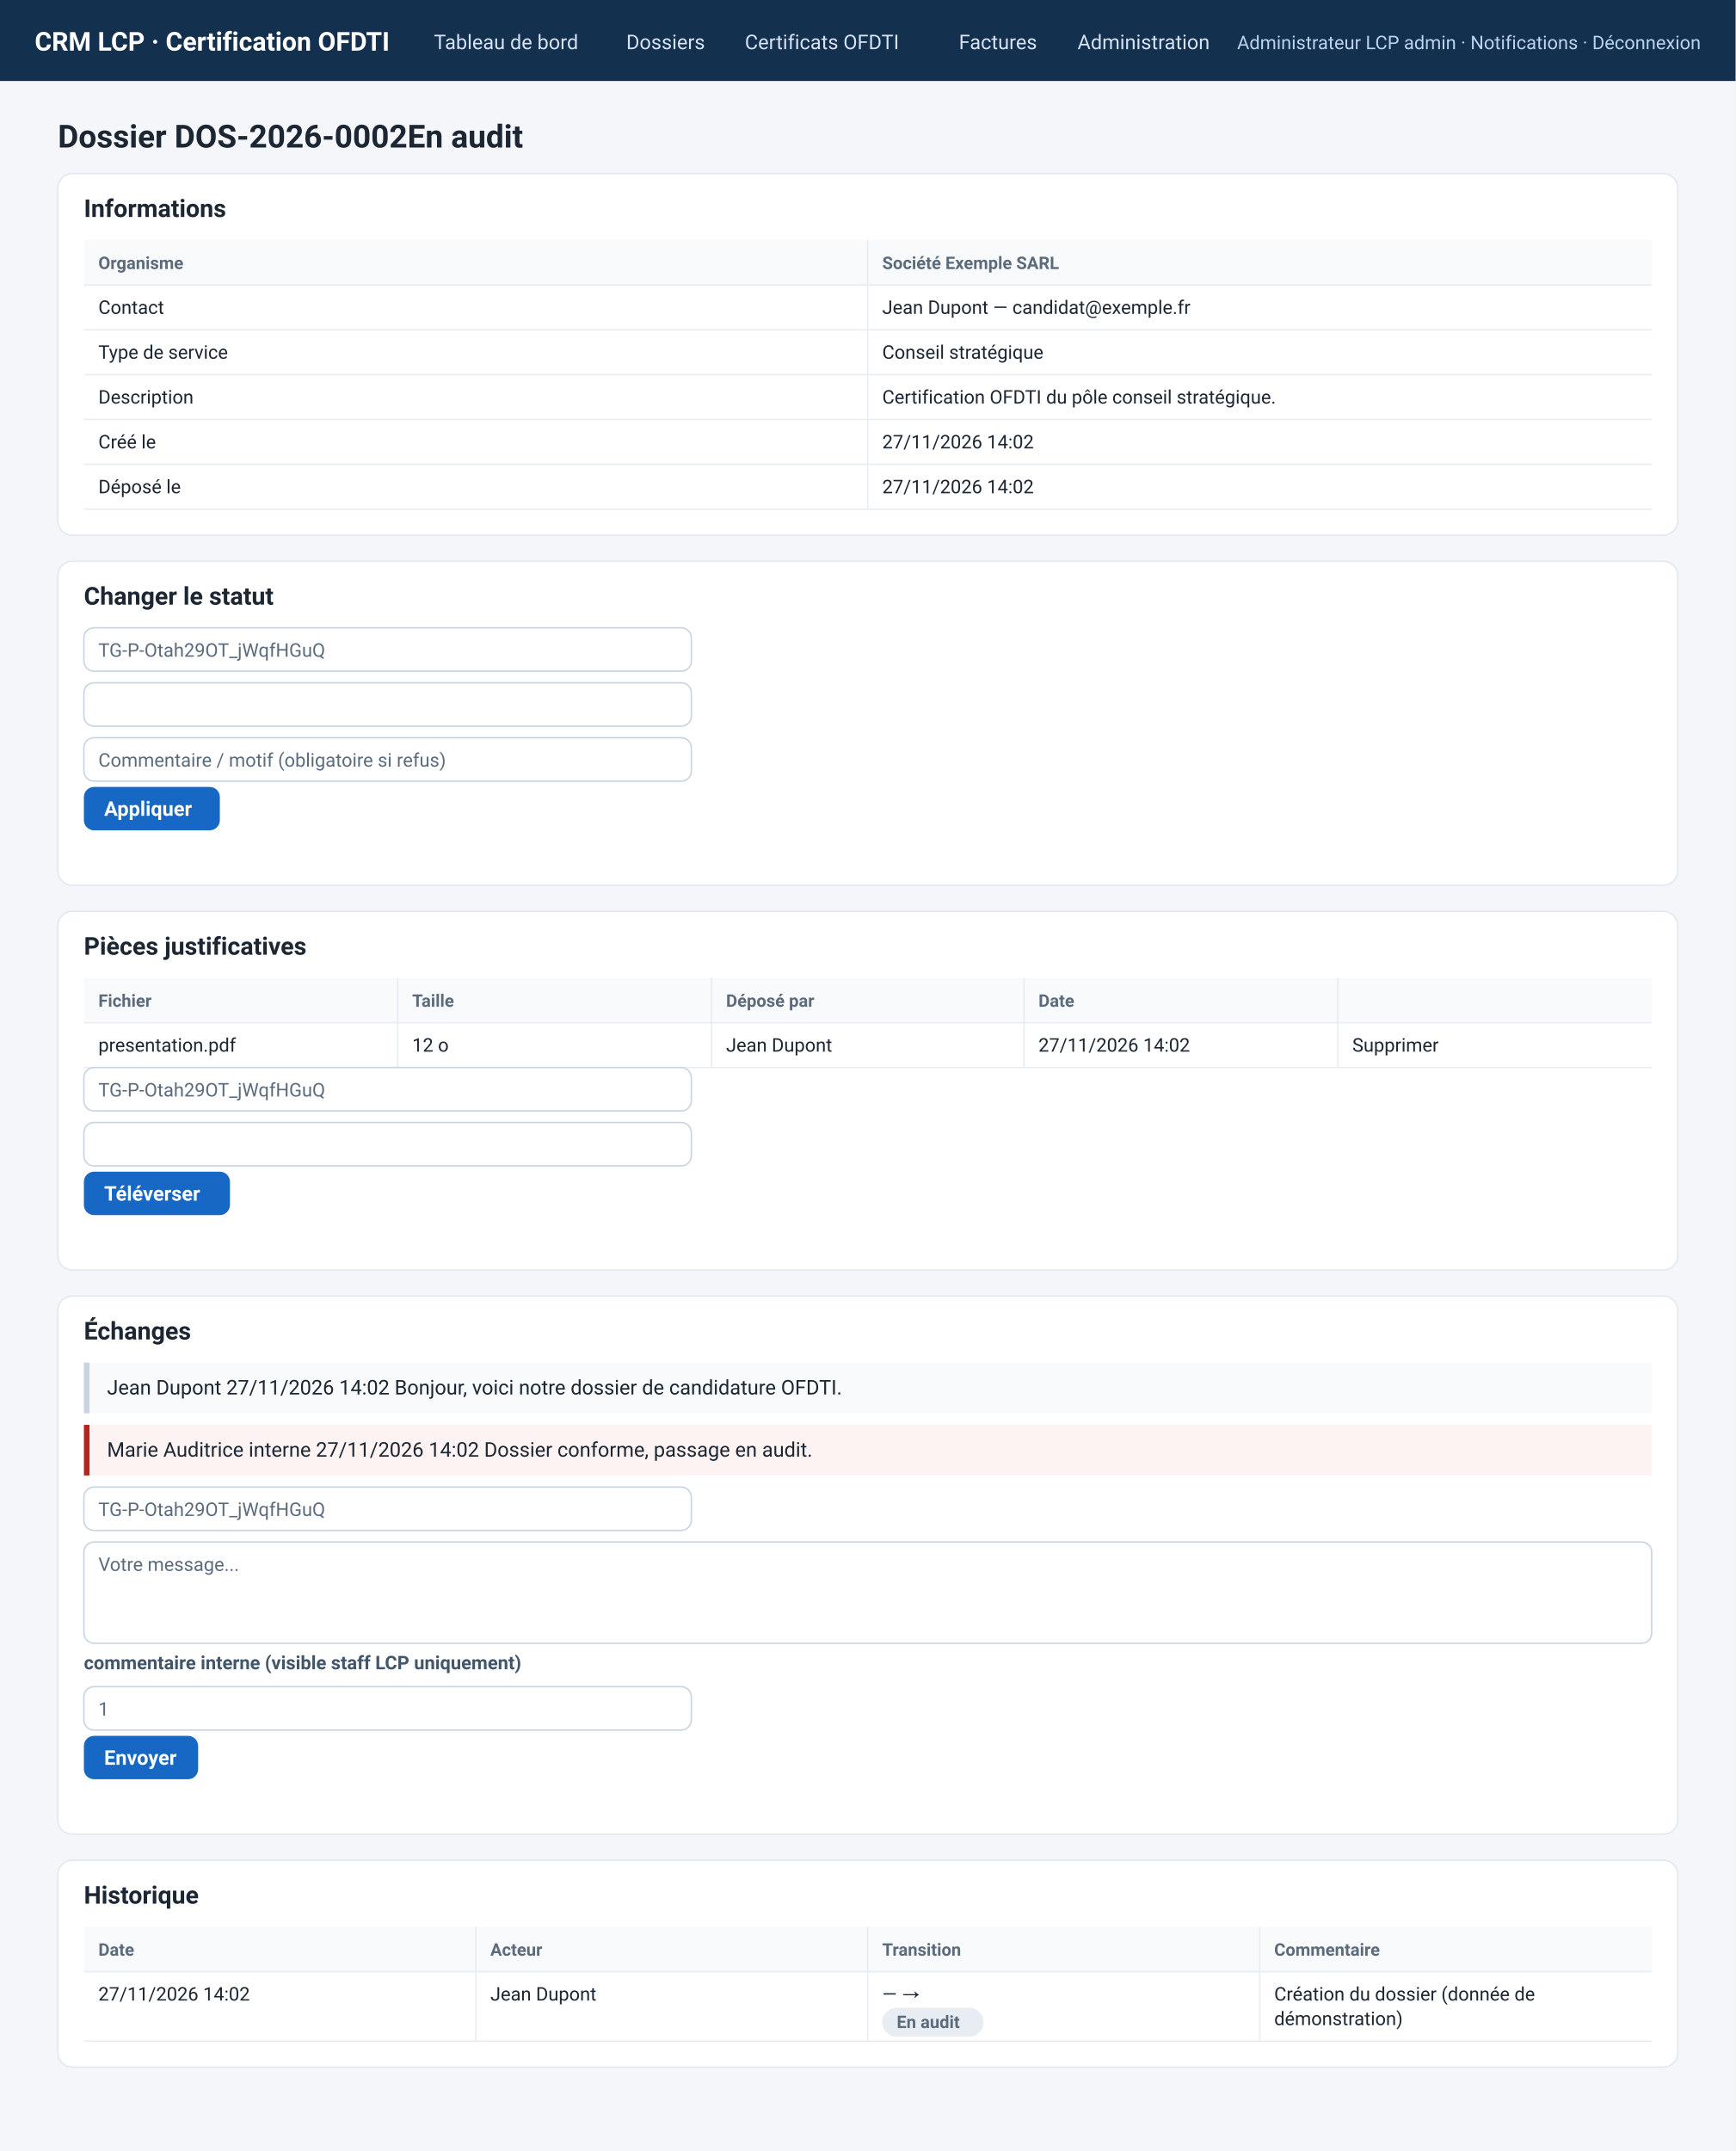
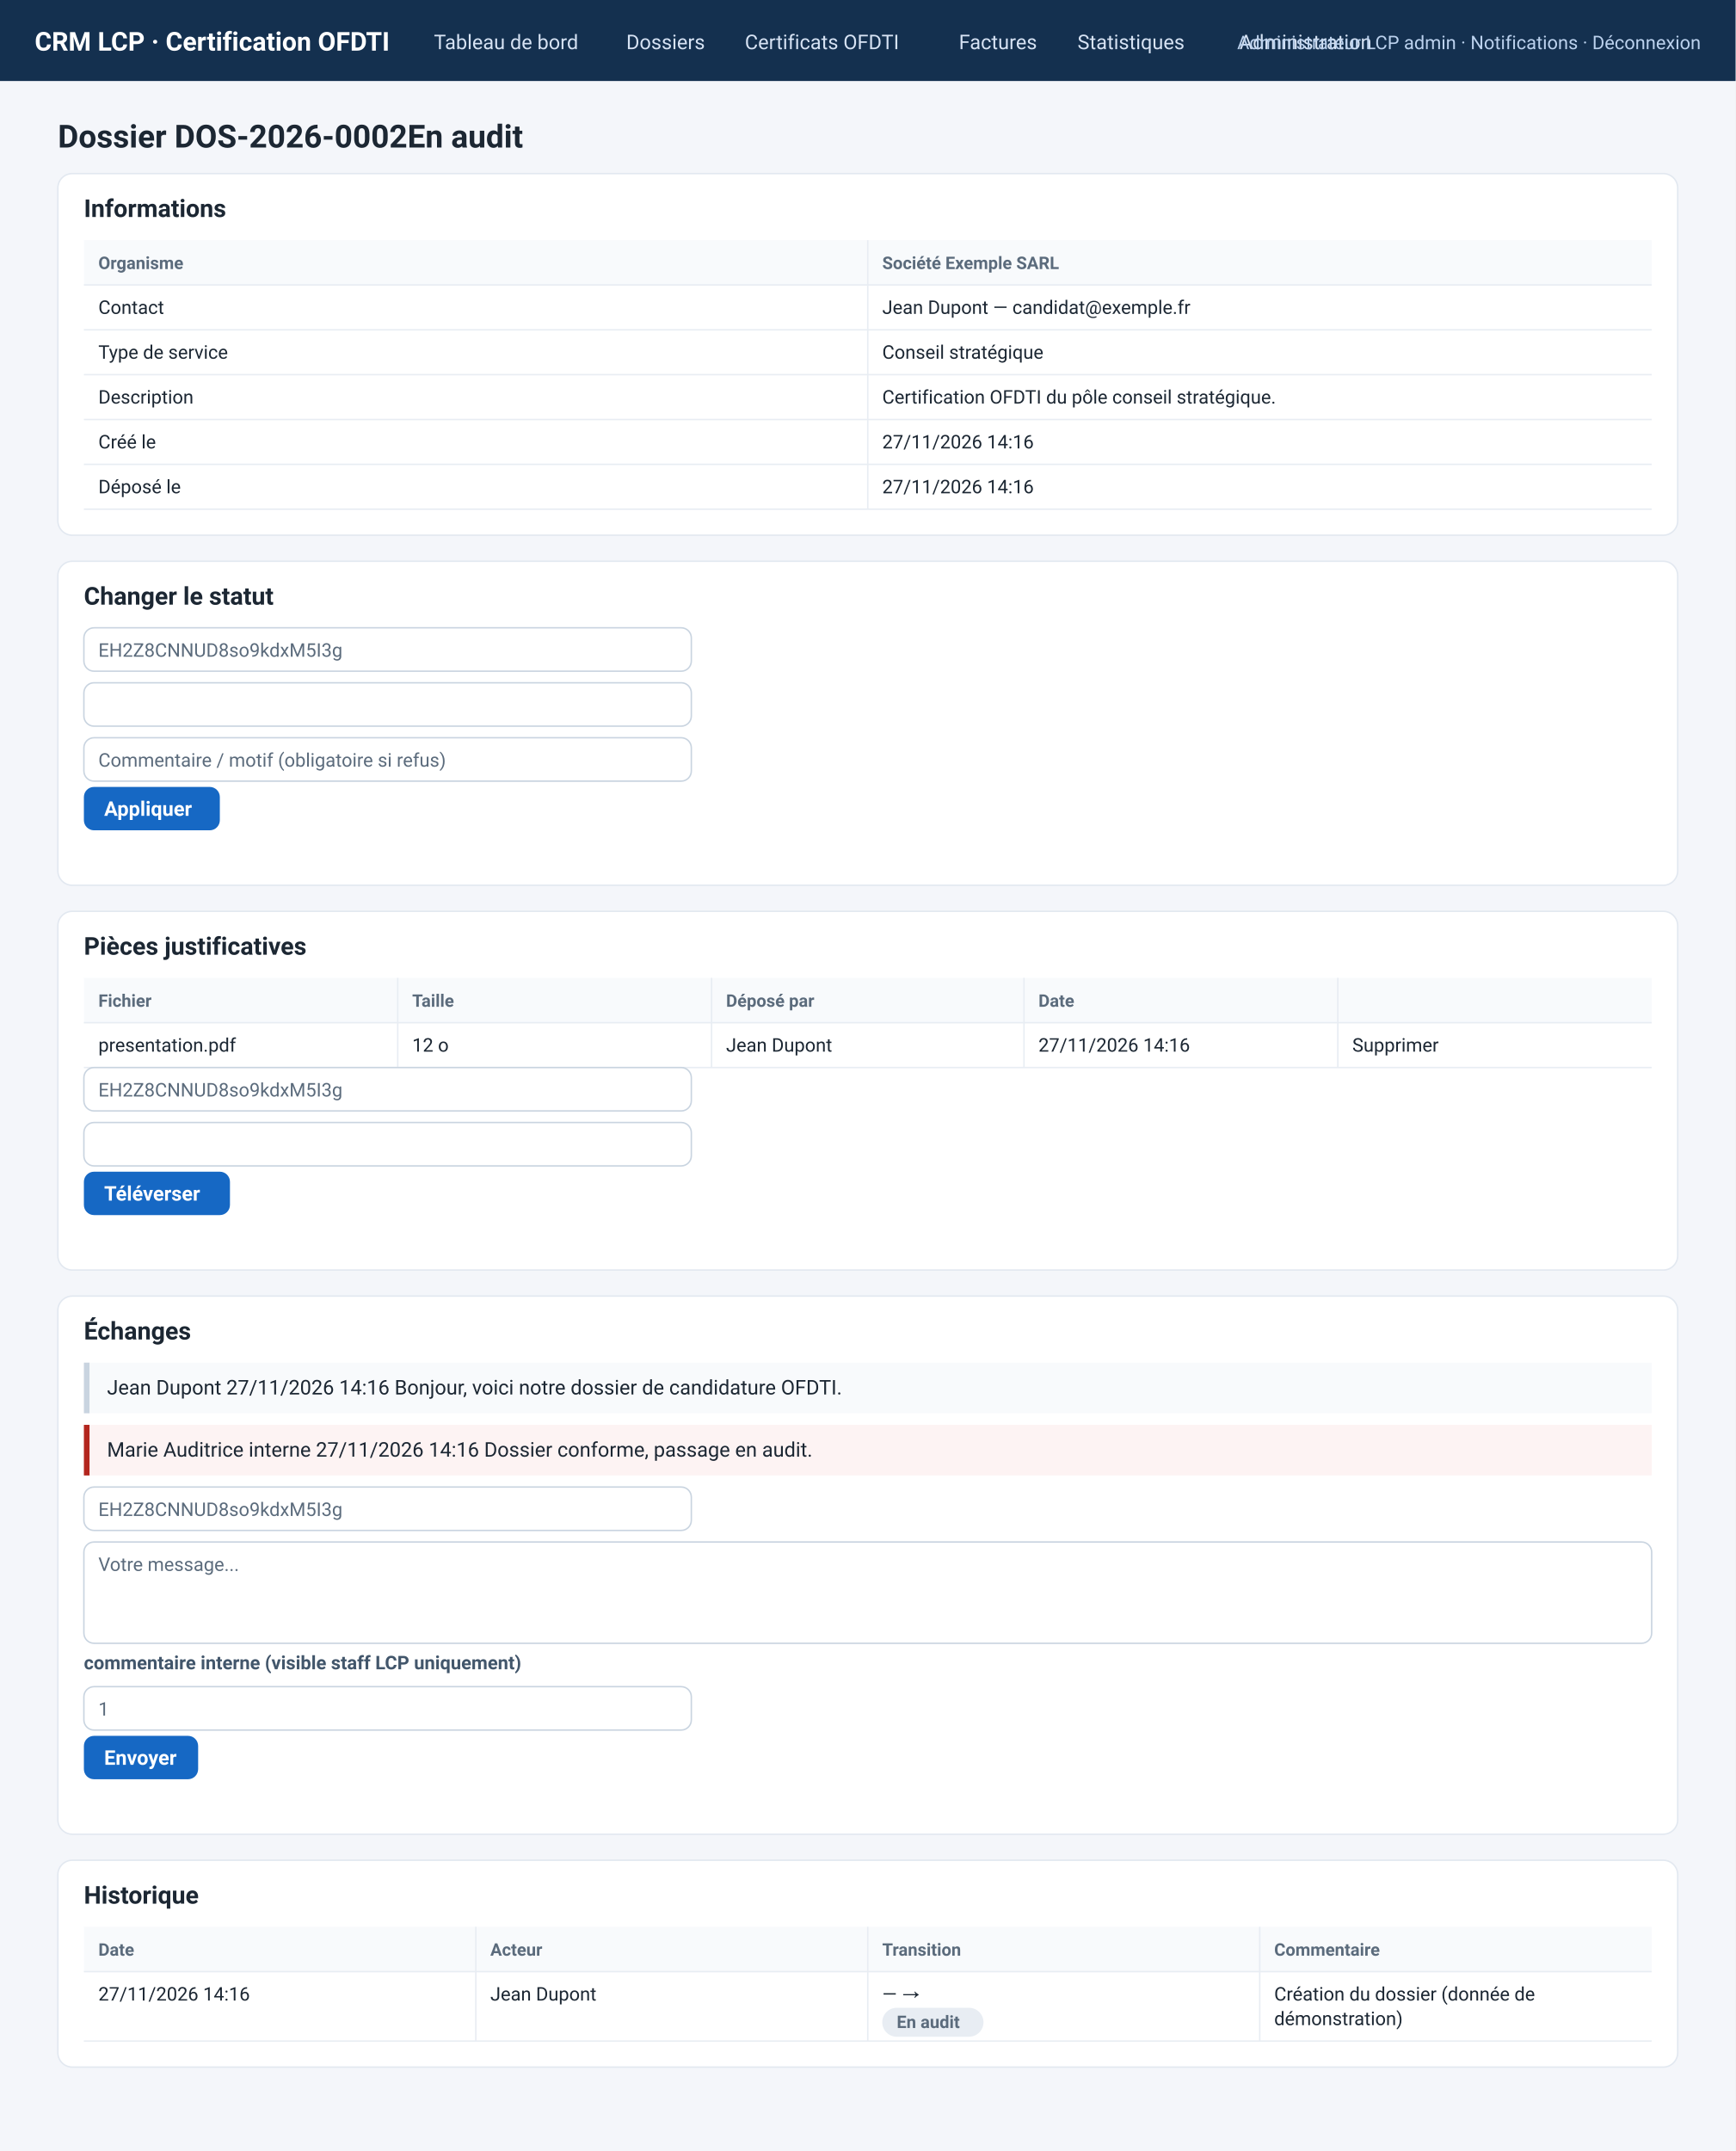
<svg xmlns="http://www.w3.org/2000/svg" width="1200" height="1487" viewBox="0 0 1200 1487">
  <rect width="1200" height="1487" fill="#f4f6fa" />
  <rect x="0" y="0" width="1200" height="56" fill="#14304f" rx="0" />
  <text x="24" y="35" font-size="18" fill="#ffffff" font-weight="bold" font-family="Segoe UI, Roboto, Helvetica, Arial, sans-serif" text-anchor="start">CRM LCP · Certification OFDTI</text>
  <text x="300" y="34" font-size="14" fill="#d7e3f4" font-weight="normal" font-family="Segoe UI, Roboto, Helvetica, Arial, sans-serif" text-anchor="start">Tableau de bord</text>
  <text x="433" y="34" font-size="14" fill="#d7e3f4" font-weight="normal" font-family="Segoe UI, Roboto, Helvetica, Arial, sans-serif" text-anchor="start">Dossiers</text>
  <text x="515" y="34" font-size="14" fill="#d7e3f4" font-weight="normal" font-family="Segoe UI, Roboto, Helvetica, Arial, sans-serif" text-anchor="start">Certificats OFDTI</text>
  <text x="663" y="34" font-size="14" fill="#d7e3f4" font-weight="normal" font-family="Segoe UI, Roboto, Helvetica, Arial, sans-serif" text-anchor="start">Factures</text>
-   <text x="745" y="34" font-size="14" fill="#d7e3f4" font-weight="normal" font-family="Segoe UI, Roboto, Helvetica, Arial, sans-serif" text-anchor="start">Administration</text>
+   <text x="745" y="34" font-size="14" fill="#d7e3f4" font-weight="normal" font-family="Segoe UI, Roboto, Helvetica, Arial, sans-serif" text-anchor="start">Statistiques</text>
+   <text x="857" y="34" font-size="14" fill="#d7e3f4" font-weight="normal" font-family="Segoe UI, Roboto, Helvetica, Arial, sans-serif" text-anchor="start">Administration</text>
  <text x="1176" y="34" font-size="13" fill="#bcd2ee" font-weight="normal" font-family="Segoe UI, Roboto, Helvetica, Arial, sans-serif" text-anchor="end">Administrateur LCP admin · Notifications · Déconnexion</text>
  <text x="40" y="102" font-size="22" fill="#1c2733" font-weight="bold" font-family="Segoe UI, Roboto, Helvetica, Arial, sans-serif" text-anchor="start">Dossier DOS-2026-0002En audit</text>
  <rect x="40" y="120" width="1120" height="250" fill="#ffffff" rx="10" stroke="#e2e8f0" stroke-width="1" />
  <text x="58" y="150" font-size="17" fill="#1c2733" font-weight="bold" font-family="Segoe UI, Roboto, Helvetica, Arial, sans-serif" text-anchor="start">Informations</text>
  <rect x="58" y="166" width="1084" height="31" fill="#f8fafc" rx="0" />
  <text x="68" y="186" font-size="12" fill="#5b6b7c" font-weight="bold" font-family="Segoe UI, Roboto, Helvetica, Arial, sans-serif" text-anchor="start">Organisme</text>
  <text x="610" y="186" font-size="12" fill="#5b6b7c" font-weight="bold" font-family="Segoe UI, Roboto, Helvetica, Arial, sans-serif" text-anchor="start">Société Exemple SARL</text>
  <line x1="600" y1="166" x2="600" y2="197" stroke="#e8edf3" stroke-width="1" />
  <line x1="58" y1="197" x2="1142" y2="197" stroke="#e8edf3" stroke-width="1" />
  <text x="68" y="217" font-size="13" fill="#1c2733" font-weight="normal" font-family="Segoe UI, Roboto, Helvetica, Arial, sans-serif" text-anchor="start">Contact</text>
  <text x="610" y="217" font-size="13" fill="#1c2733" font-weight="normal" font-family="Segoe UI, Roboto, Helvetica, Arial, sans-serif" text-anchor="start">Jean Dupont — candidat@exemple.fr</text>
  <line x1="600" y1="197" x2="600" y2="228" stroke="#e8edf3" stroke-width="1" />
  <line x1="58" y1="228" x2="1142" y2="228" stroke="#e8edf3" stroke-width="1" />
  <text x="68" y="248" font-size="13" fill="#1c2733" font-weight="normal" font-family="Segoe UI, Roboto, Helvetica, Arial, sans-serif" text-anchor="start">Type de service</text>
  <text x="610" y="248" font-size="13" fill="#1c2733" font-weight="normal" font-family="Segoe UI, Roboto, Helvetica, Arial, sans-serif" text-anchor="start">Conseil stratégique</text>
  <line x1="600" y1="228" x2="600" y2="259" stroke="#e8edf3" stroke-width="1" />
  <line x1="58" y1="259" x2="1142" y2="259" stroke="#e8edf3" stroke-width="1" />
  <text x="68" y="279" font-size="13" fill="#1c2733" font-weight="normal" font-family="Segoe UI, Roboto, Helvetica, Arial, sans-serif" text-anchor="start">Description</text>
  <text x="610" y="279" font-size="13" fill="#1c2733" font-weight="normal" font-family="Segoe UI, Roboto, Helvetica, Arial, sans-serif" text-anchor="start">Certification OFDTI du pôle conseil stratégique.</text>
  <line x1="600" y1="259" x2="600" y2="290" stroke="#e8edf3" stroke-width="1" />
  <line x1="58" y1="290" x2="1142" y2="290" stroke="#e8edf3" stroke-width="1" />
  <text x="68" y="310" font-size="13" fill="#1c2733" font-weight="normal" font-family="Segoe UI, Roboto, Helvetica, Arial, sans-serif" text-anchor="start">Créé le</text>
-   <text x="610" y="310" font-size="13" fill="#1c2733" font-weight="normal" font-family="Segoe UI, Roboto, Helvetica, Arial, sans-serif" text-anchor="start">27/11/2026 14:02</text>
+   <text x="610" y="310" font-size="13" fill="#1c2733" font-weight="normal" font-family="Segoe UI, Roboto, Helvetica, Arial, sans-serif" text-anchor="start">27/11/2026 14:16</text>
  <line x1="600" y1="290" x2="600" y2="321" stroke="#e8edf3" stroke-width="1" />
  <line x1="58" y1="321" x2="1142" y2="321" stroke="#e8edf3" stroke-width="1" />
  <text x="68" y="341" font-size="13" fill="#1c2733" font-weight="normal" font-family="Segoe UI, Roboto, Helvetica, Arial, sans-serif" text-anchor="start">Déposé le</text>
-   <text x="610" y="341" font-size="13" fill="#1c2733" font-weight="normal" font-family="Segoe UI, Roboto, Helvetica, Arial, sans-serif" text-anchor="start">27/11/2026 14:02</text>
+   <text x="610" y="341" font-size="13" fill="#1c2733" font-weight="normal" font-family="Segoe UI, Roboto, Helvetica, Arial, sans-serif" text-anchor="start">27/11/2026 14:16</text>
  <line x1="600" y1="321" x2="600" y2="352" stroke="#e8edf3" stroke-width="1" />
  <line x1="58" y1="352" x2="1142" y2="352" stroke="#e8edf3" stroke-width="1" />
  <rect x="40" y="388" width="1120" height="224" fill="#ffffff" rx="10" stroke="#e2e8f0" stroke-width="1" />
  <text x="58" y="418" font-size="17" fill="#1c2733" font-weight="bold" font-family="Segoe UI, Roboto, Helvetica, Arial, sans-serif" text-anchor="start">Changer le statut</text>
  <rect x="58" y="434" width="420" height="30" fill="#ffffff" rx="7" stroke="#c9d4e0" stroke-width="1" />
-   <text x="68" y="454" font-size="13" fill="#5b6b7c" font-weight="normal" font-family="Segoe UI, Roboto, Helvetica, Arial, sans-serif" text-anchor="start">TG-P-Otah29OT_jWqfHGuQ</text>
+   <text x="68" y="454" font-size="13" fill="#5b6b7c" font-weight="normal" font-family="Segoe UI, Roboto, Helvetica, Arial, sans-serif" text-anchor="start">EH2Z8CNNUD8so9kdxM5I3g</text>
  <rect x="58" y="472" width="420" height="30" fill="#ffffff" rx="7" stroke="#c9d4e0" stroke-width="1" />
  <rect x="58" y="510" width="420" height="30" fill="#ffffff" rx="7" stroke="#c9d4e0" stroke-width="1" />
  <text x="68" y="530" font-size="13" fill="#5b6b7c" font-weight="normal" font-family="Segoe UI, Roboto, Helvetica, Arial, sans-serif" text-anchor="start">Commentaire / motif (obligatoire si refus)</text>
  <rect x="58" y="544" width="94" height="30" fill="#1668c4" rx="7" />
  <text x="72" y="564" font-size="14" fill="#ffffff" font-weight="bold" font-family="Segoe UI, Roboto, Helvetica, Arial, sans-serif" text-anchor="start">Appliquer</text>
  <rect x="40" y="630" width="1120" height="248" fill="#ffffff" rx="10" stroke="#e2e8f0" stroke-width="1" />
  <text x="58" y="660" font-size="17" fill="#1c2733" font-weight="bold" font-family="Segoe UI, Roboto, Helvetica, Arial, sans-serif" text-anchor="start">Pièces justificatives</text>
  <rect x="58" y="676" width="1084" height="31" fill="#f8fafc" rx="0" />
  <text x="68" y="696" font-size="12" fill="#5b6b7c" font-weight="bold" font-family="Segoe UI, Roboto, Helvetica, Arial, sans-serif" text-anchor="start">Fichier</text>
  <text x="285" y="696" font-size="12" fill="#5b6b7c" font-weight="bold" font-family="Segoe UI, Roboto, Helvetica, Arial, sans-serif" text-anchor="start">Taille</text>
  <line x1="275" y1="676" x2="275" y2="707" stroke="#e8edf3" stroke-width="1" />
  <text x="502" y="696" font-size="12" fill="#5b6b7c" font-weight="bold" font-family="Segoe UI, Roboto, Helvetica, Arial, sans-serif" text-anchor="start">Déposé par</text>
  <line x1="492" y1="676" x2="492" y2="707" stroke="#e8edf3" stroke-width="1" />
  <text x="718" y="696" font-size="12" fill="#5b6b7c" font-weight="bold" font-family="Segoe UI, Roboto, Helvetica, Arial, sans-serif" text-anchor="start">Date</text>
  <line x1="708" y1="676" x2="708" y2="707" stroke="#e8edf3" stroke-width="1" />
  <line x1="925" y1="676" x2="925" y2="707" stroke="#e8edf3" stroke-width="1" />
  <line x1="58" y1="707" x2="1142" y2="707" stroke="#e8edf3" stroke-width="1" />
  <text x="68" y="727" font-size="13" fill="#1c2733" font-weight="normal" font-family="Segoe UI, Roboto, Helvetica, Arial, sans-serif" text-anchor="start">presentation.pdf</text>
  <text x="285" y="727" font-size="13" fill="#1c2733" font-weight="normal" font-family="Segoe UI, Roboto, Helvetica, Arial, sans-serif" text-anchor="start">12 o</text>
  <line x1="275" y1="707" x2="275" y2="738" stroke="#e8edf3" stroke-width="1" />
  <text x="502" y="727" font-size="13" fill="#1c2733" font-weight="normal" font-family="Segoe UI, Roboto, Helvetica, Arial, sans-serif" text-anchor="start">Jean Dupont</text>
  <line x1="492" y1="707" x2="492" y2="738" stroke="#e8edf3" stroke-width="1" />
-   <text x="718" y="727" font-size="13" fill="#1c2733" font-weight="normal" font-family="Segoe UI, Roboto, Helvetica, Arial, sans-serif" text-anchor="start">27/11/2026 14:02</text>
+   <text x="718" y="727" font-size="13" fill="#1c2733" font-weight="normal" font-family="Segoe UI, Roboto, Helvetica, Arial, sans-serif" text-anchor="start">27/11/2026 14:16</text>
  <line x1="708" y1="707" x2="708" y2="738" stroke="#e8edf3" stroke-width="1" />
  <text x="935" y="727" font-size="13" fill="#1c2733" font-weight="normal" font-family="Segoe UI, Roboto, Helvetica, Arial, sans-serif" text-anchor="start">Supprimer</text>
  <line x1="925" y1="707" x2="925" y2="738" stroke="#e8edf3" stroke-width="1" />
  <line x1="58" y1="738" x2="1142" y2="738" stroke="#e8edf3" stroke-width="1" />
  <rect x="58" y="738" width="420" height="30" fill="#ffffff" rx="7" stroke="#c9d4e0" stroke-width="1" />
-   <text x="68" y="758" font-size="13" fill="#5b6b7c" font-weight="normal" font-family="Segoe UI, Roboto, Helvetica, Arial, sans-serif" text-anchor="start">TG-P-Otah29OT_jWqfHGuQ</text>
+   <text x="68" y="758" font-size="13" fill="#5b6b7c" font-weight="normal" font-family="Segoe UI, Roboto, Helvetica, Arial, sans-serif" text-anchor="start">EH2Z8CNNUD8so9kdxM5I3g</text>
  <rect x="58" y="776" width="420" height="30" fill="#ffffff" rx="7" stroke="#c9d4e0" stroke-width="1" />
  <rect x="58" y="810" width="101" height="30" fill="#1668c4" rx="7" />
  <text x="72" y="830" font-size="14" fill="#ffffff" font-weight="bold" font-family="Segoe UI, Roboto, Helvetica, Arial, sans-serif" text-anchor="start">Téléverser</text>
  <rect x="40" y="896" width="1120" height="372" fill="#ffffff" rx="10" stroke="#e2e8f0" stroke-width="1" />
  <text x="58" y="926" font-size="17" fill="#1c2733" font-weight="bold" font-family="Segoe UI, Roboto, Helvetica, Arial, sans-serif" text-anchor="start">Échanges</text>
  <rect x="58" y="942" width="4" height="35" fill="#c9d4e0" rx="0" />
  <rect x="62" y="942" width="1080" height="35" fill="#f8fafc" rx="0" />
-   <text x="74" y="964" font-size="14" fill="#1c2733" font-weight="normal" font-family="Segoe UI, Roboto, Helvetica, Arial, sans-serif" text-anchor="start">Jean Dupont 27/11/2026 14:02 Bonjour, voici notre dossier de candidature OFDTI.</text>
+   <text x="74" y="964" font-size="14" fill="#1c2733" font-weight="normal" font-family="Segoe UI, Roboto, Helvetica, Arial, sans-serif" text-anchor="start">Jean Dupont 27/11/2026 14:16 Bonjour, voici notre dossier de candidature OFDTI.</text>
  <rect x="58" y="985" width="4" height="35" fill="#b3261e" rx="0" />
  <rect x="62" y="985" width="1080" height="35" fill="#fdf3f3" rx="0" />
-   <text x="74" y="1007" font-size="14" fill="#1c2733" font-weight="normal" font-family="Segoe UI, Roboto, Helvetica, Arial, sans-serif" text-anchor="start">Marie Auditrice interne 27/11/2026 14:02 Dossier conforme, passage en audit.</text>
+   <text x="74" y="1007" font-size="14" fill="#1c2733" font-weight="normal" font-family="Segoe UI, Roboto, Helvetica, Arial, sans-serif" text-anchor="start">Marie Auditrice interne 27/11/2026 14:16 Dossier conforme, passage en audit.</text>
  <rect x="58" y="1028" width="420" height="30" fill="#ffffff" rx="7" stroke="#c9d4e0" stroke-width="1" />
-   <text x="68" y="1048" font-size="13" fill="#5b6b7c" font-weight="normal" font-family="Segoe UI, Roboto, Helvetica, Arial, sans-serif" text-anchor="start">TG-P-Otah29OT_jWqfHGuQ</text>
+   <text x="68" y="1048" font-size="13" fill="#5b6b7c" font-weight="normal" font-family="Segoe UI, Roboto, Helvetica, Arial, sans-serif" text-anchor="start">EH2Z8CNNUD8so9kdxM5I3g</text>
  <rect x="58" y="1066" width="1084" height="70" fill="#ffffff" rx="7" stroke="#c9d4e0" stroke-width="1" />
  <text x="68" y="1086" font-size="13" fill="#5b6b7c" font-weight="normal" font-family="Segoe UI, Roboto, Helvetica, Arial, sans-serif" text-anchor="start">Votre message...</text>
  <text x="58" y="1154" font-size="13" fill="#42566b" font-weight="bold" font-family="Segoe UI, Roboto, Helvetica, Arial, sans-serif" text-anchor="start">commentaire interne (visible staff LCP uniquement)</text>
  <rect x="58" y="1166" width="420" height="30" fill="#ffffff" rx="7" stroke="#c9d4e0" stroke-width="1" />
  <text x="68" y="1186" font-size="13" fill="#5b6b7c" font-weight="normal" font-family="Segoe UI, Roboto, Helvetica, Arial, sans-serif" text-anchor="start">1</text>
  <rect x="58" y="1200" width="79" height="30" fill="#1668c4" rx="7" />
  <text x="72" y="1220" font-size="14" fill="#ffffff" font-weight="bold" font-family="Segoe UI, Roboto, Helvetica, Arial, sans-serif" text-anchor="start">Envoyer</text>
  <rect x="40" y="1286" width="1120" height="143" fill="#ffffff" rx="10" stroke="#e2e8f0" stroke-width="1" />
  <text x="58" y="1316" font-size="17" fill="#1c2733" font-weight="bold" font-family="Segoe UI, Roboto, Helvetica, Arial, sans-serif" text-anchor="start">Historique</text>
  <rect x="58" y="1332" width="1084" height="31" fill="#f8fafc" rx="0" />
  <text x="68" y="1352" font-size="12" fill="#5b6b7c" font-weight="bold" font-family="Segoe UI, Roboto, Helvetica, Arial, sans-serif" text-anchor="start">Date</text>
  <text x="339" y="1352" font-size="12" fill="#5b6b7c" font-weight="bold" font-family="Segoe UI, Roboto, Helvetica, Arial, sans-serif" text-anchor="start">Acteur</text>
  <line x1="329" y1="1332" x2="329" y2="1363" stroke="#e8edf3" stroke-width="1" />
  <text x="610" y="1352" font-size="12" fill="#5b6b7c" font-weight="bold" font-family="Segoe UI, Roboto, Helvetica, Arial, sans-serif" text-anchor="start">Transition</text>
  <line x1="600" y1="1332" x2="600" y2="1363" stroke="#e8edf3" stroke-width="1" />
  <text x="881" y="1352" font-size="12" fill="#5b6b7c" font-weight="bold" font-family="Segoe UI, Roboto, Helvetica, Arial, sans-serif" text-anchor="start">Commentaire</text>
  <line x1="871" y1="1332" x2="871" y2="1363" stroke="#e8edf3" stroke-width="1" />
  <line x1="58" y1="1363" x2="1142" y2="1363" stroke="#e8edf3" stroke-width="1" />
-   <text x="68" y="1383" font-size="13" fill="#1c2733" font-weight="normal" font-family="Segoe UI, Roboto, Helvetica, Arial, sans-serif" text-anchor="start">27/11/2026 14:02</text>
+   <text x="68" y="1383" font-size="13" fill="#1c2733" font-weight="normal" font-family="Segoe UI, Roboto, Helvetica, Arial, sans-serif" text-anchor="start">27/11/2026 14:16</text>
  <text x="339" y="1383" font-size="13" fill="#1c2733" font-weight="normal" font-family="Segoe UI, Roboto, Helvetica, Arial, sans-serif" text-anchor="start">Jean Dupont</text>
  <line x1="329" y1="1363" x2="329" y2="1411" stroke="#e8edf3" stroke-width="1" />
  <text x="610" y="1383" font-size="13" fill="#1c2733" font-weight="normal" font-family="Segoe UI, Roboto, Helvetica, Arial, sans-serif" text-anchor="start">— →</text>
  <rect x="610" y="1388" width="70" height="20" fill="#e8edf3" rx="10" />
  <text x="620" y="1402" font-size="12" fill="#5b6b7c" font-weight="bold" font-family="Segoe UI, Roboto, Helvetica, Arial, sans-serif" text-anchor="start">En audit</text>
  <line x1="600" y1="1363" x2="600" y2="1411" stroke="#e8edf3" stroke-width="1" />
  <text x="881" y="1383" font-size="13" fill="#1c2733" font-weight="normal" font-family="Segoe UI, Roboto, Helvetica, Arial, sans-serif" text-anchor="start">Création du dossier (donnée de</text>
  <text x="881" y="1400" font-size="13" fill="#1c2733" font-weight="normal" font-family="Segoe UI, Roboto, Helvetica, Arial, sans-serif" text-anchor="start">démonstration)</text>
  <line x1="871" y1="1363" x2="871" y2="1411" stroke="#e8edf3" stroke-width="1" />
  <line x1="58" y1="1411" x2="1142" y2="1411" stroke="#e8edf3" stroke-width="1" />
</svg>
